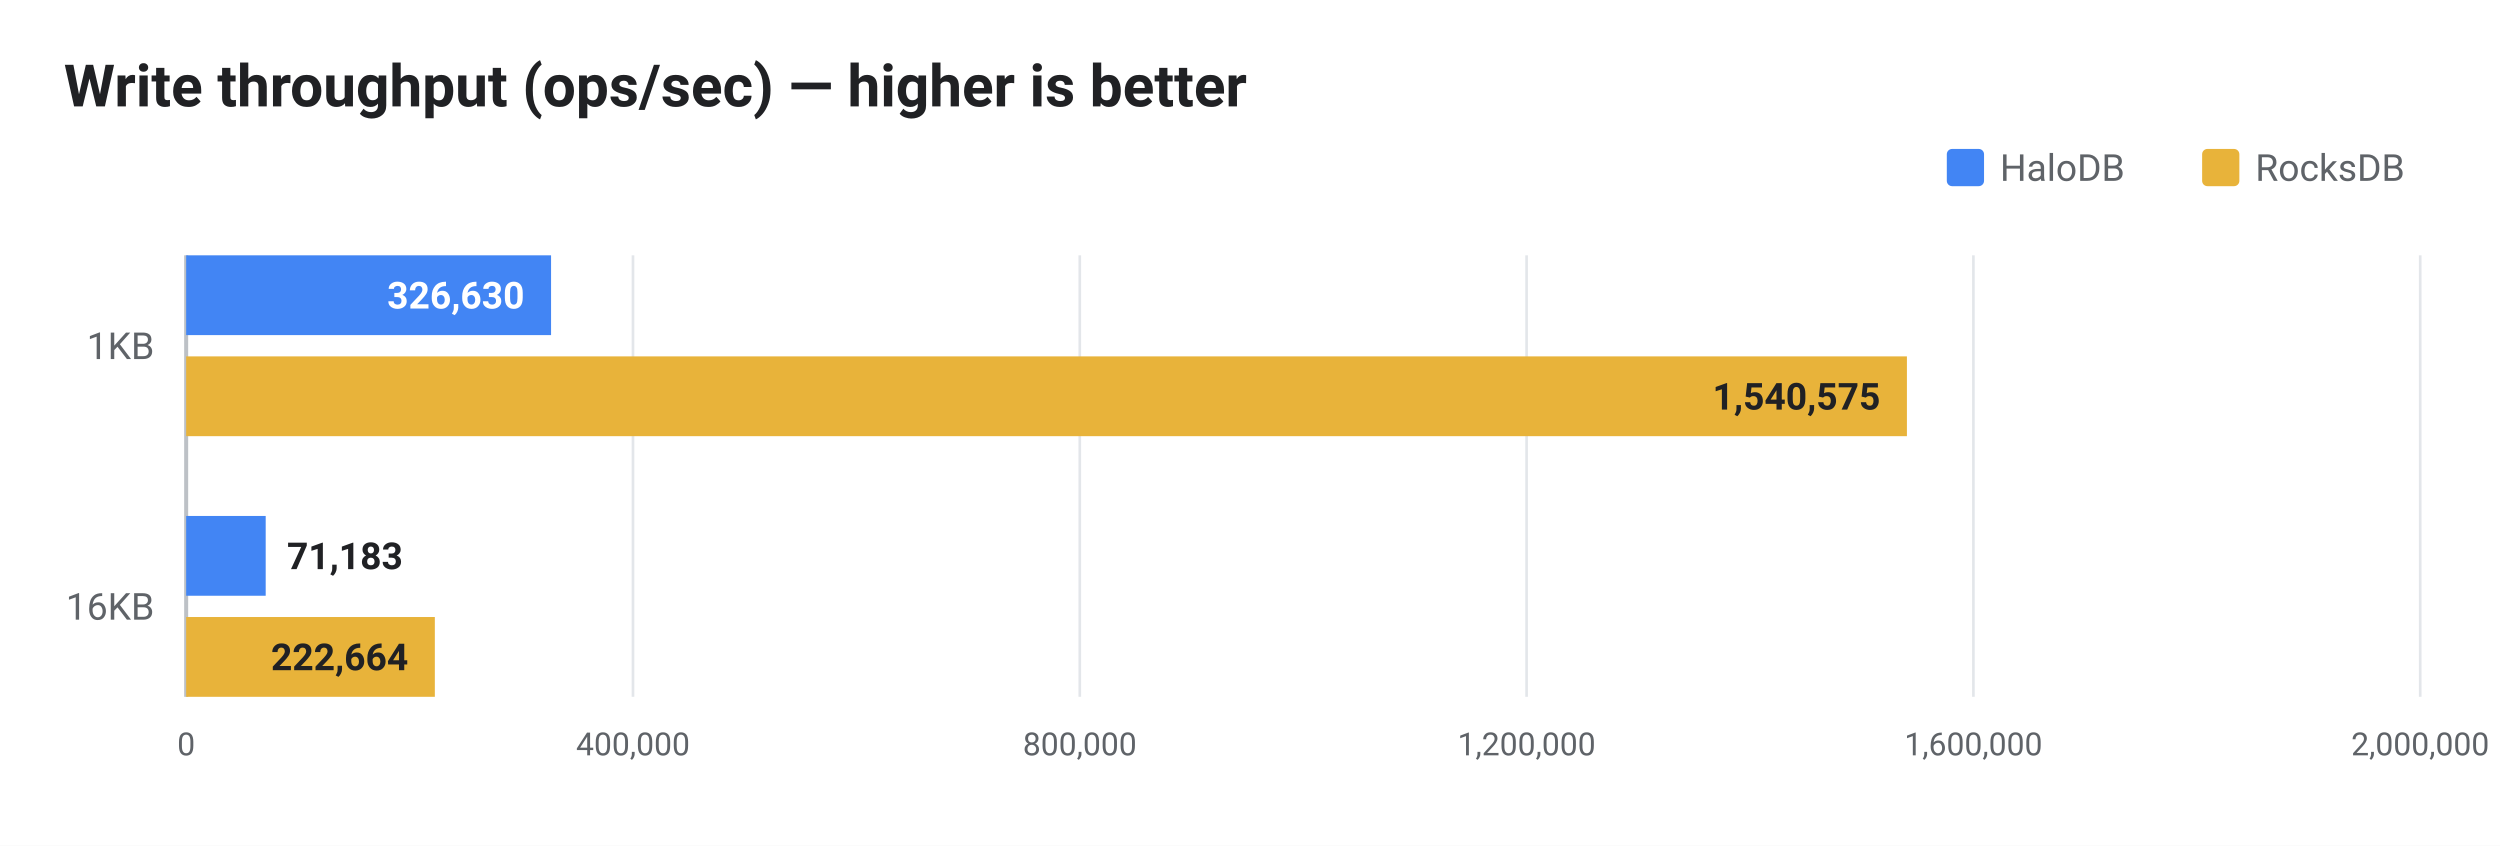
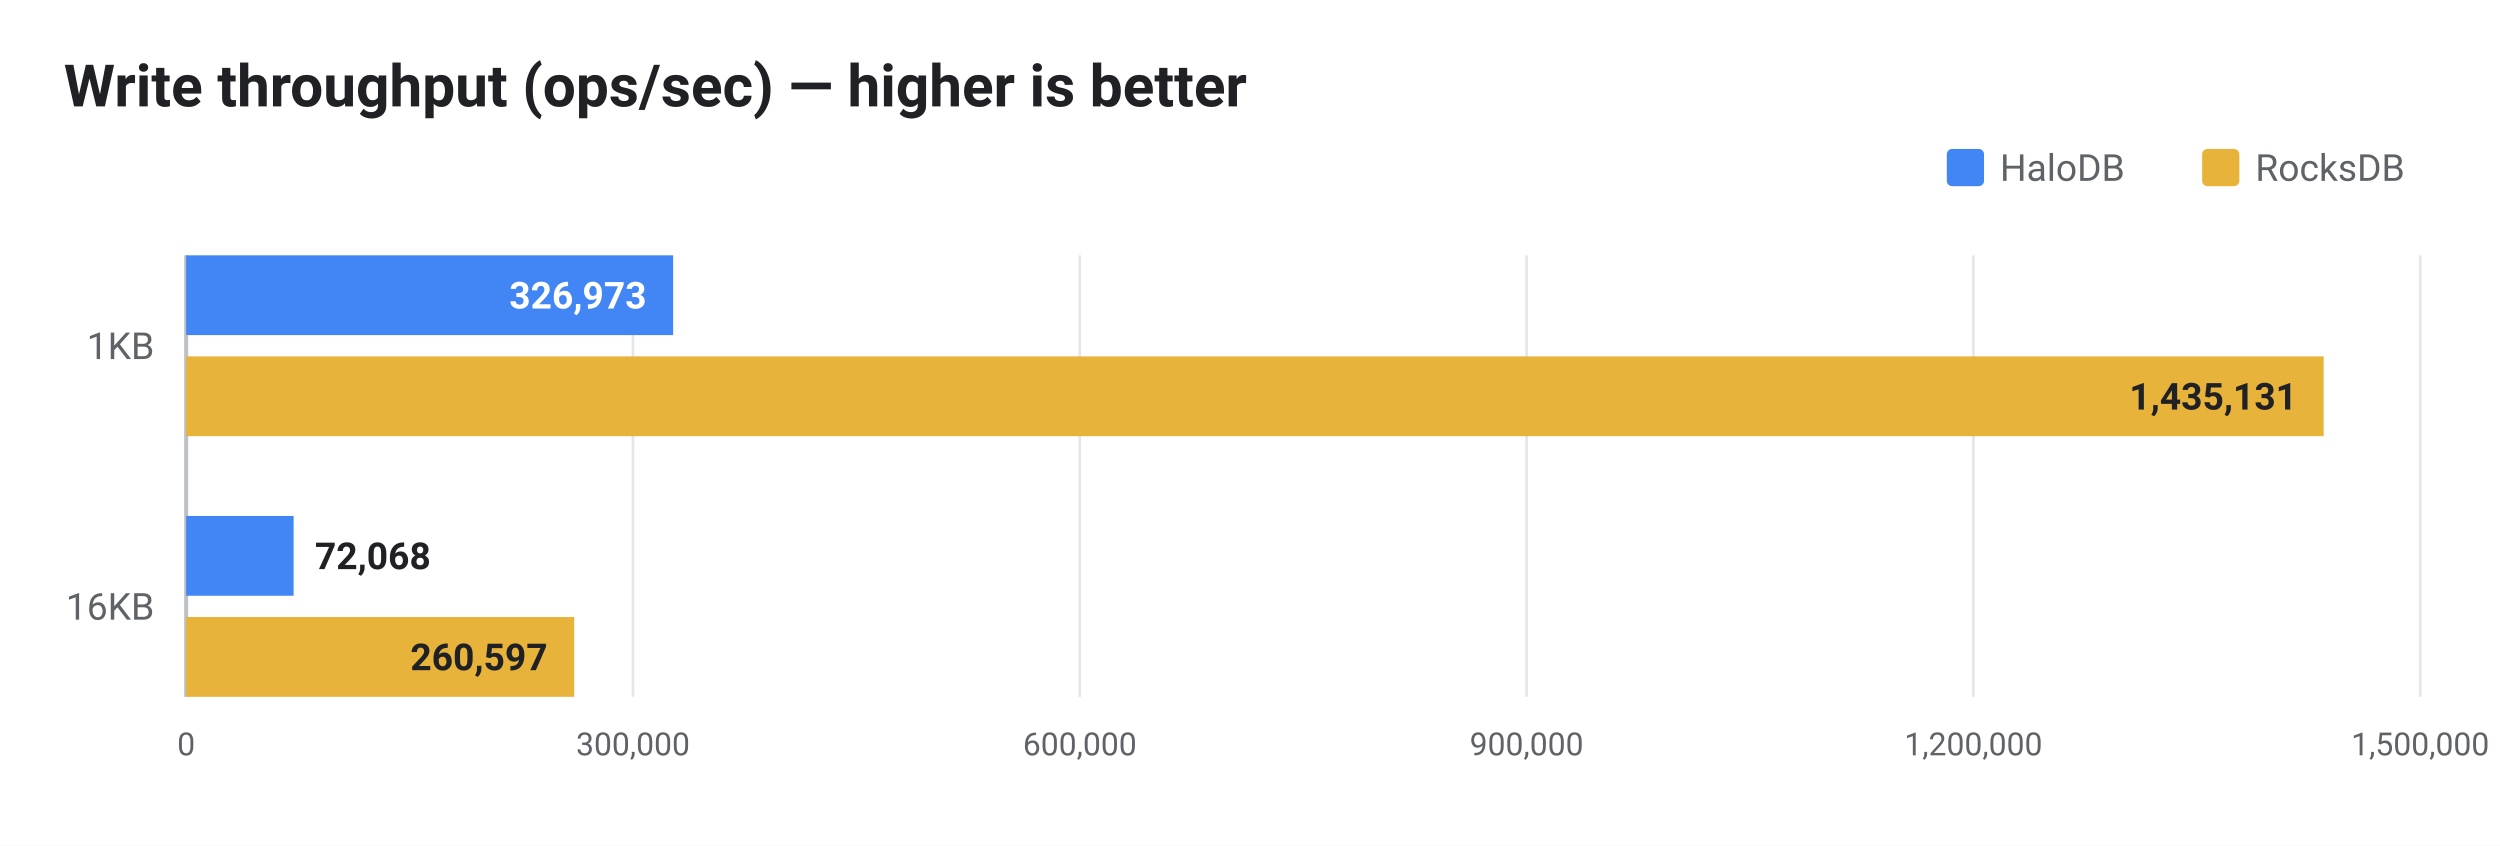
<svg xmlns="http://www.w3.org/2000/svg" width="940" height="318" viewBox="0 0 940 318" font-family="-apple-system,BlinkMacSystemFont,'Segoe UI',Roboto,Helvetica,Arial,sans-serif">
  <rect width="940" height="318" fill="#ffffff" />
  <text x="24" y="40" font-size="22" font-weight="600" fill="#202124">Write throughput (ops/sec) — higher is better</text>
  <rect x="732" y="56" width="14" height="14" rx="2" fill="#4285F4" />
  <text x="752" y="68" font-size="14" fill="#5f6368">HaloDB</text>
  <rect x="828" y="56" width="14" height="14" rx="2" fill="#E8B33A" />
  <text x="848" y="68" font-size="14" fill="#5f6368">RocksDB</text>
  <line x1="70.0" y1="96" x2="70.0" y2="262" stroke="#e3e6ea" stroke-width="1" />
  <text x="70.0" y="284" font-size="12" fill="#5f6368" text-anchor="middle">0</text>
  <line x1="238.0" y1="96" x2="238.0" y2="262" stroke="#e3e6ea" stroke-width="1" />
-   <text x="238.0" y="284" font-size="12" fill="#5f6368" text-anchor="middle">400,000</text>
+   <text x="238.0" y="284" font-size="12" fill="#5f6368" text-anchor="middle">300,000</text>
  <line x1="406.0" y1="96" x2="406.0" y2="262" stroke="#e3e6ea" stroke-width="1" />
-   <text x="406.0" y="284" font-size="12" fill="#5f6368" text-anchor="middle">800,000</text>
+   <text x="406.0" y="284" font-size="12" fill="#5f6368" text-anchor="middle">600,000</text>
  <line x1="574.0" y1="96" x2="574.0" y2="262" stroke="#e3e6ea" stroke-width="1" />
-   <text x="574.0" y="284" font-size="12" fill="#5f6368" text-anchor="middle">1,200,000</text>
+   <text x="574.0" y="284" font-size="12" fill="#5f6368" text-anchor="middle">900,000</text>
  <line x1="742.0" y1="96" x2="742.0" y2="262" stroke="#e3e6ea" stroke-width="1" />
-   <text x="742.0" y="284" font-size="12" fill="#5f6368" text-anchor="middle">1,600,000</text>
+   <text x="742.0" y="284" font-size="12" fill="#5f6368" text-anchor="middle">1,200,000</text>
  <line x1="910.0" y1="96" x2="910.0" y2="262" stroke="#e3e6ea" stroke-width="1" />
-   <text x="910.0" y="284" font-size="12" fill="#5f6368" text-anchor="middle">2,000,000</text>
+   <text x="910.0" y="284" font-size="12" fill="#5f6368" text-anchor="middle">1,500,000</text>
  <line x1="70" y1="96" x2="70" y2="262" stroke="#bdc1c6" stroke-width="1.5" />
-   <rect x="70" y="96" width="137.2" height="30" fill="#4285F4" />
-   <text x="197.2" y="116.0" font-size="14" font-weight="600" fill="#ffffff" text-anchor="end">326,630</text>
-   <rect x="70" y="134" width="647.0" height="30" fill="#E8B33A" />
-   <text x="707.0" y="154.0" font-size="14" font-weight="600" fill="#202124" text-anchor="end">1,540,575</text>
+   <rect x="70" y="96" width="183.1" height="30" fill="#4285F4" />
+   <text x="243.1" y="116.0" font-size="14" font-weight="600" fill="#ffffff" text-anchor="end">326,973</text>
+   <rect x="70" y="134" width="803.7" height="30" fill="#E8B33A" />
+   <text x="863.7" y="154.0" font-size="14" font-weight="600" fill="#202124" text-anchor="end">1,435,131</text>
  <text x="58" y="135.0" font-size="14" fill="#5f6368" text-anchor="end">1KB</text>
-   <rect x="70" y="194" width="29.9" height="30" fill="#4285F4" />
-   <text x="107.9" y="214.0" font-size="14" font-weight="600" fill="#202124" text-anchor="start">71,183</text>
-   <rect x="70" y="232" width="93.5" height="30" fill="#E8B33A" />
-   <text x="153.5" y="252.0" font-size="14" font-weight="600" fill="#202124" text-anchor="end">222,664</text>
+   <rect x="70" y="194" width="40.4" height="30" fill="#4285F4" />
+   <text x="118.4" y="214.0" font-size="14" font-weight="600" fill="#202124" text-anchor="start">72,068</text>
+   <rect x="70" y="232" width="145.9" height="30" fill="#E8B33A" />
+   <text x="205.9" y="252.0" font-size="14" font-weight="600" fill="#202124" text-anchor="end">260,597</text>
  <text x="58" y="233.0" font-size="14" fill="#5f6368" text-anchor="end">16KB</text>
</svg>
